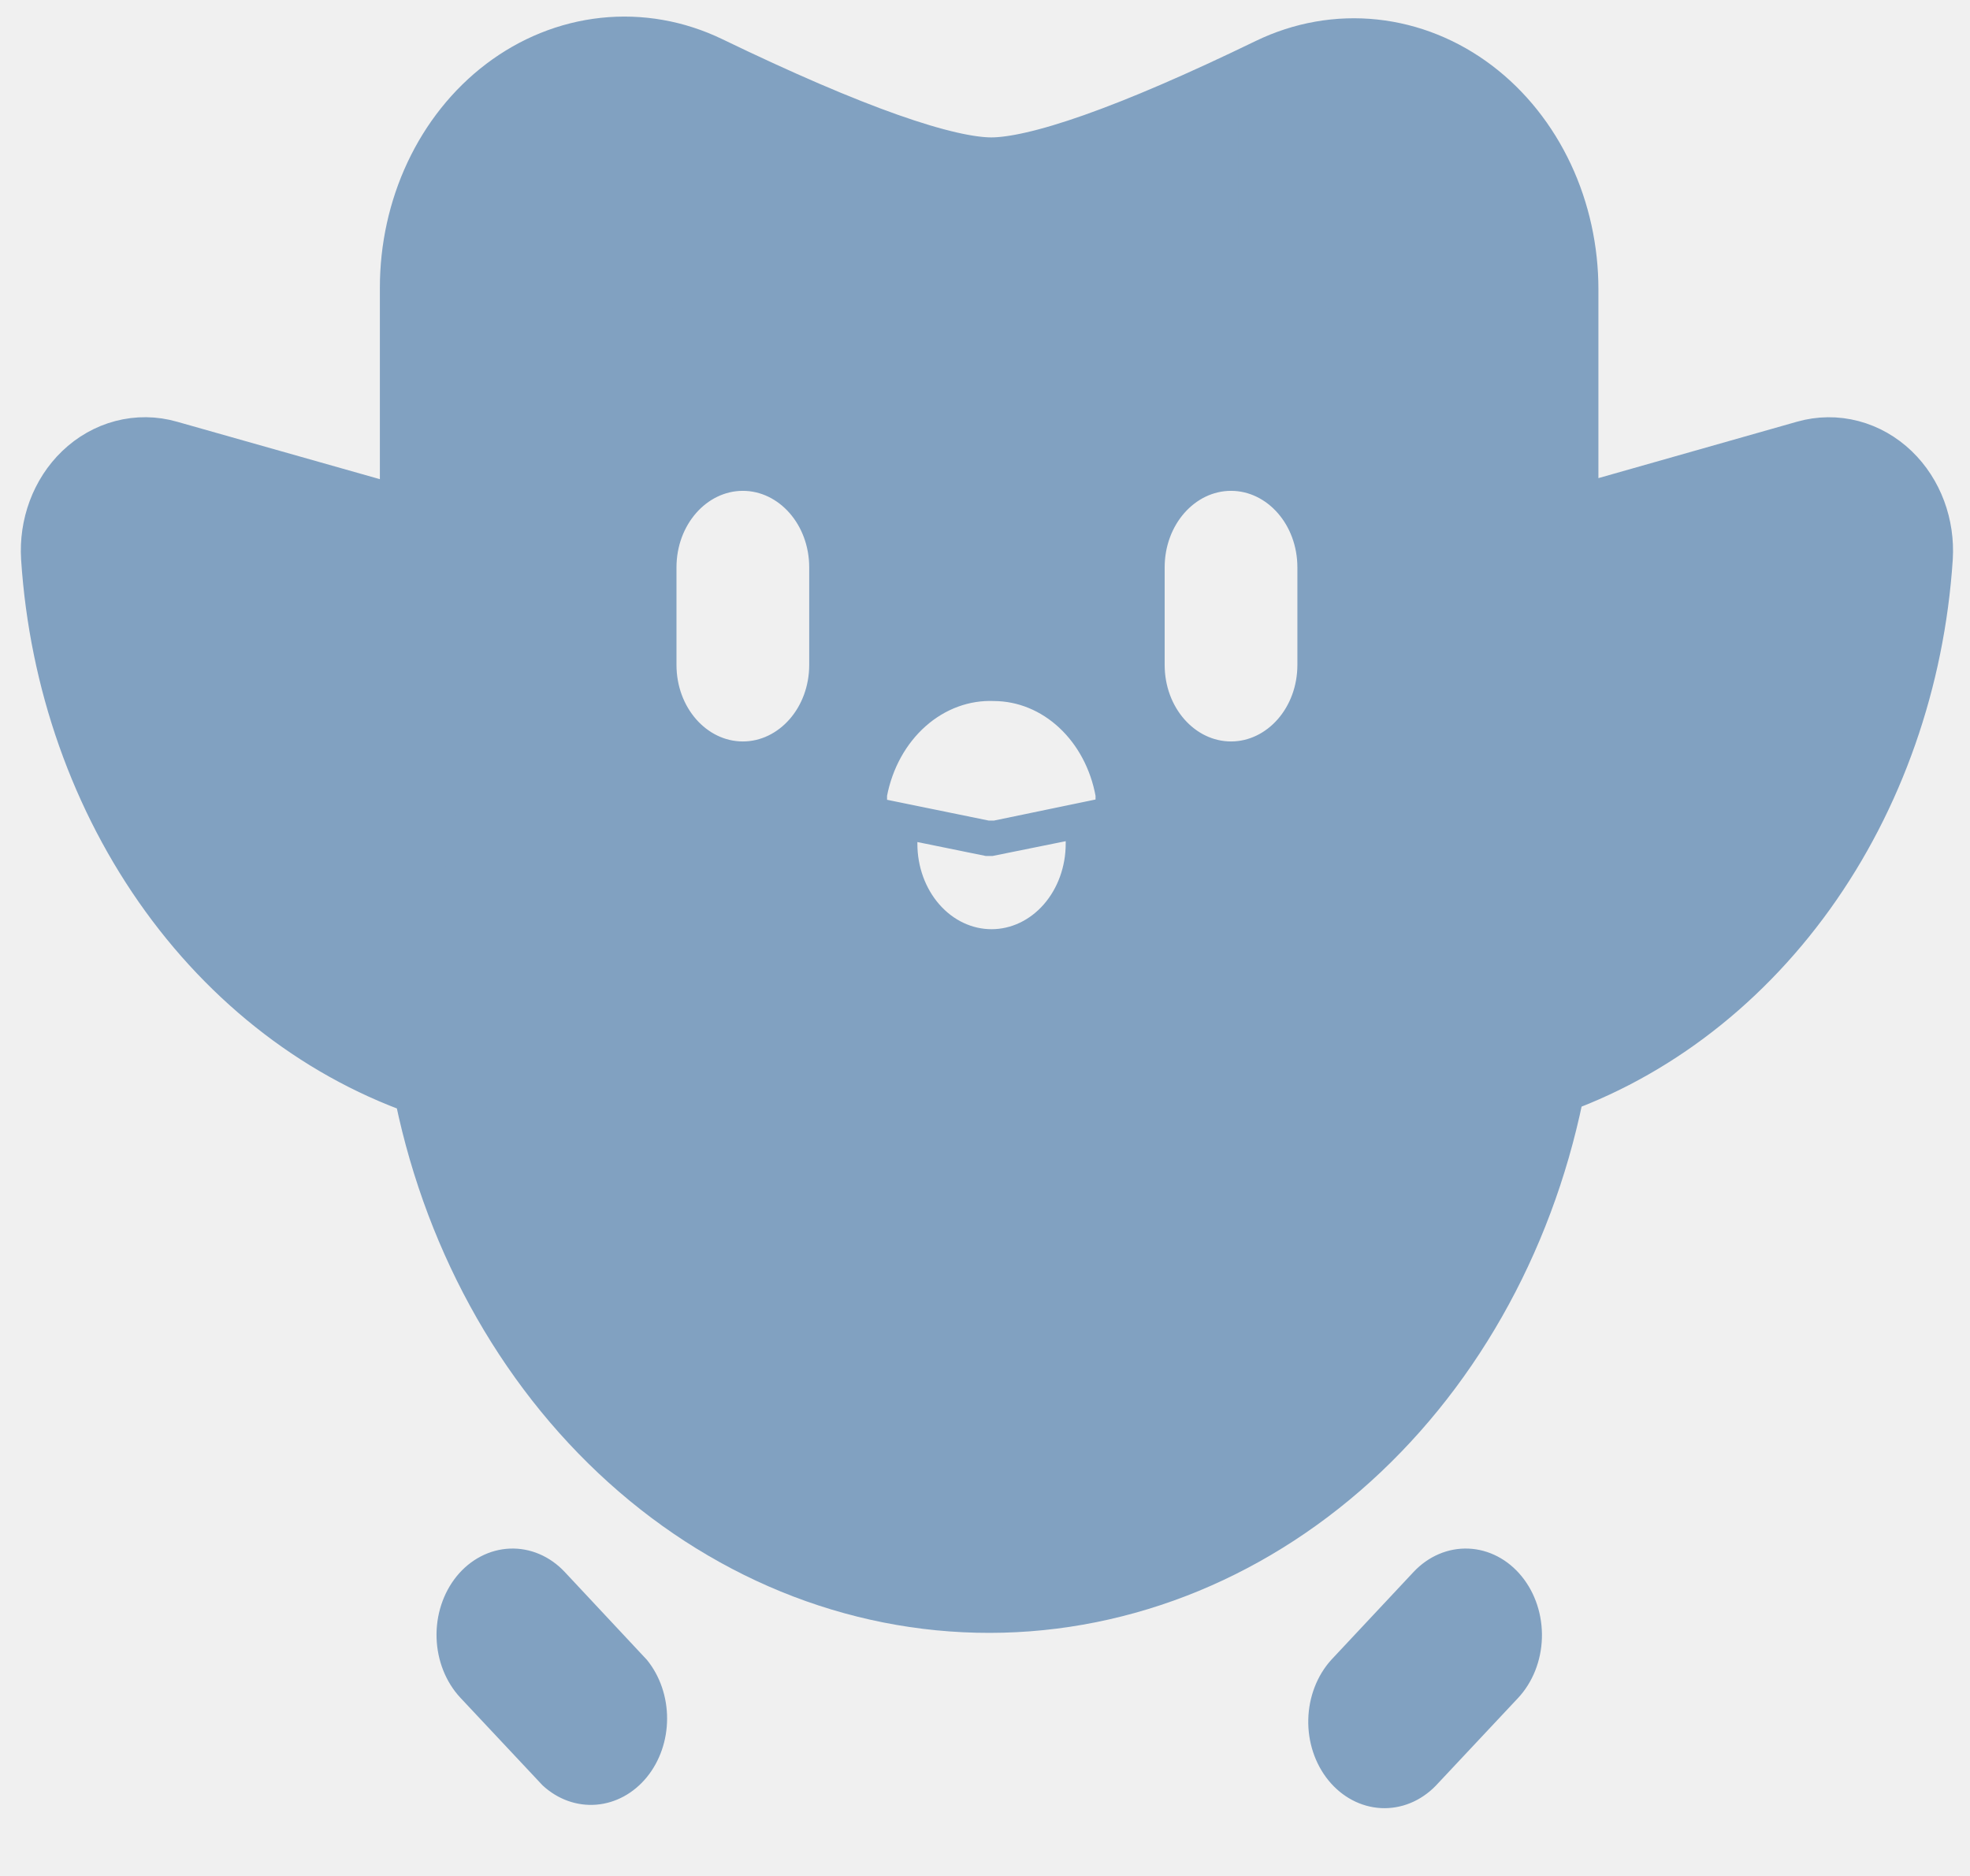
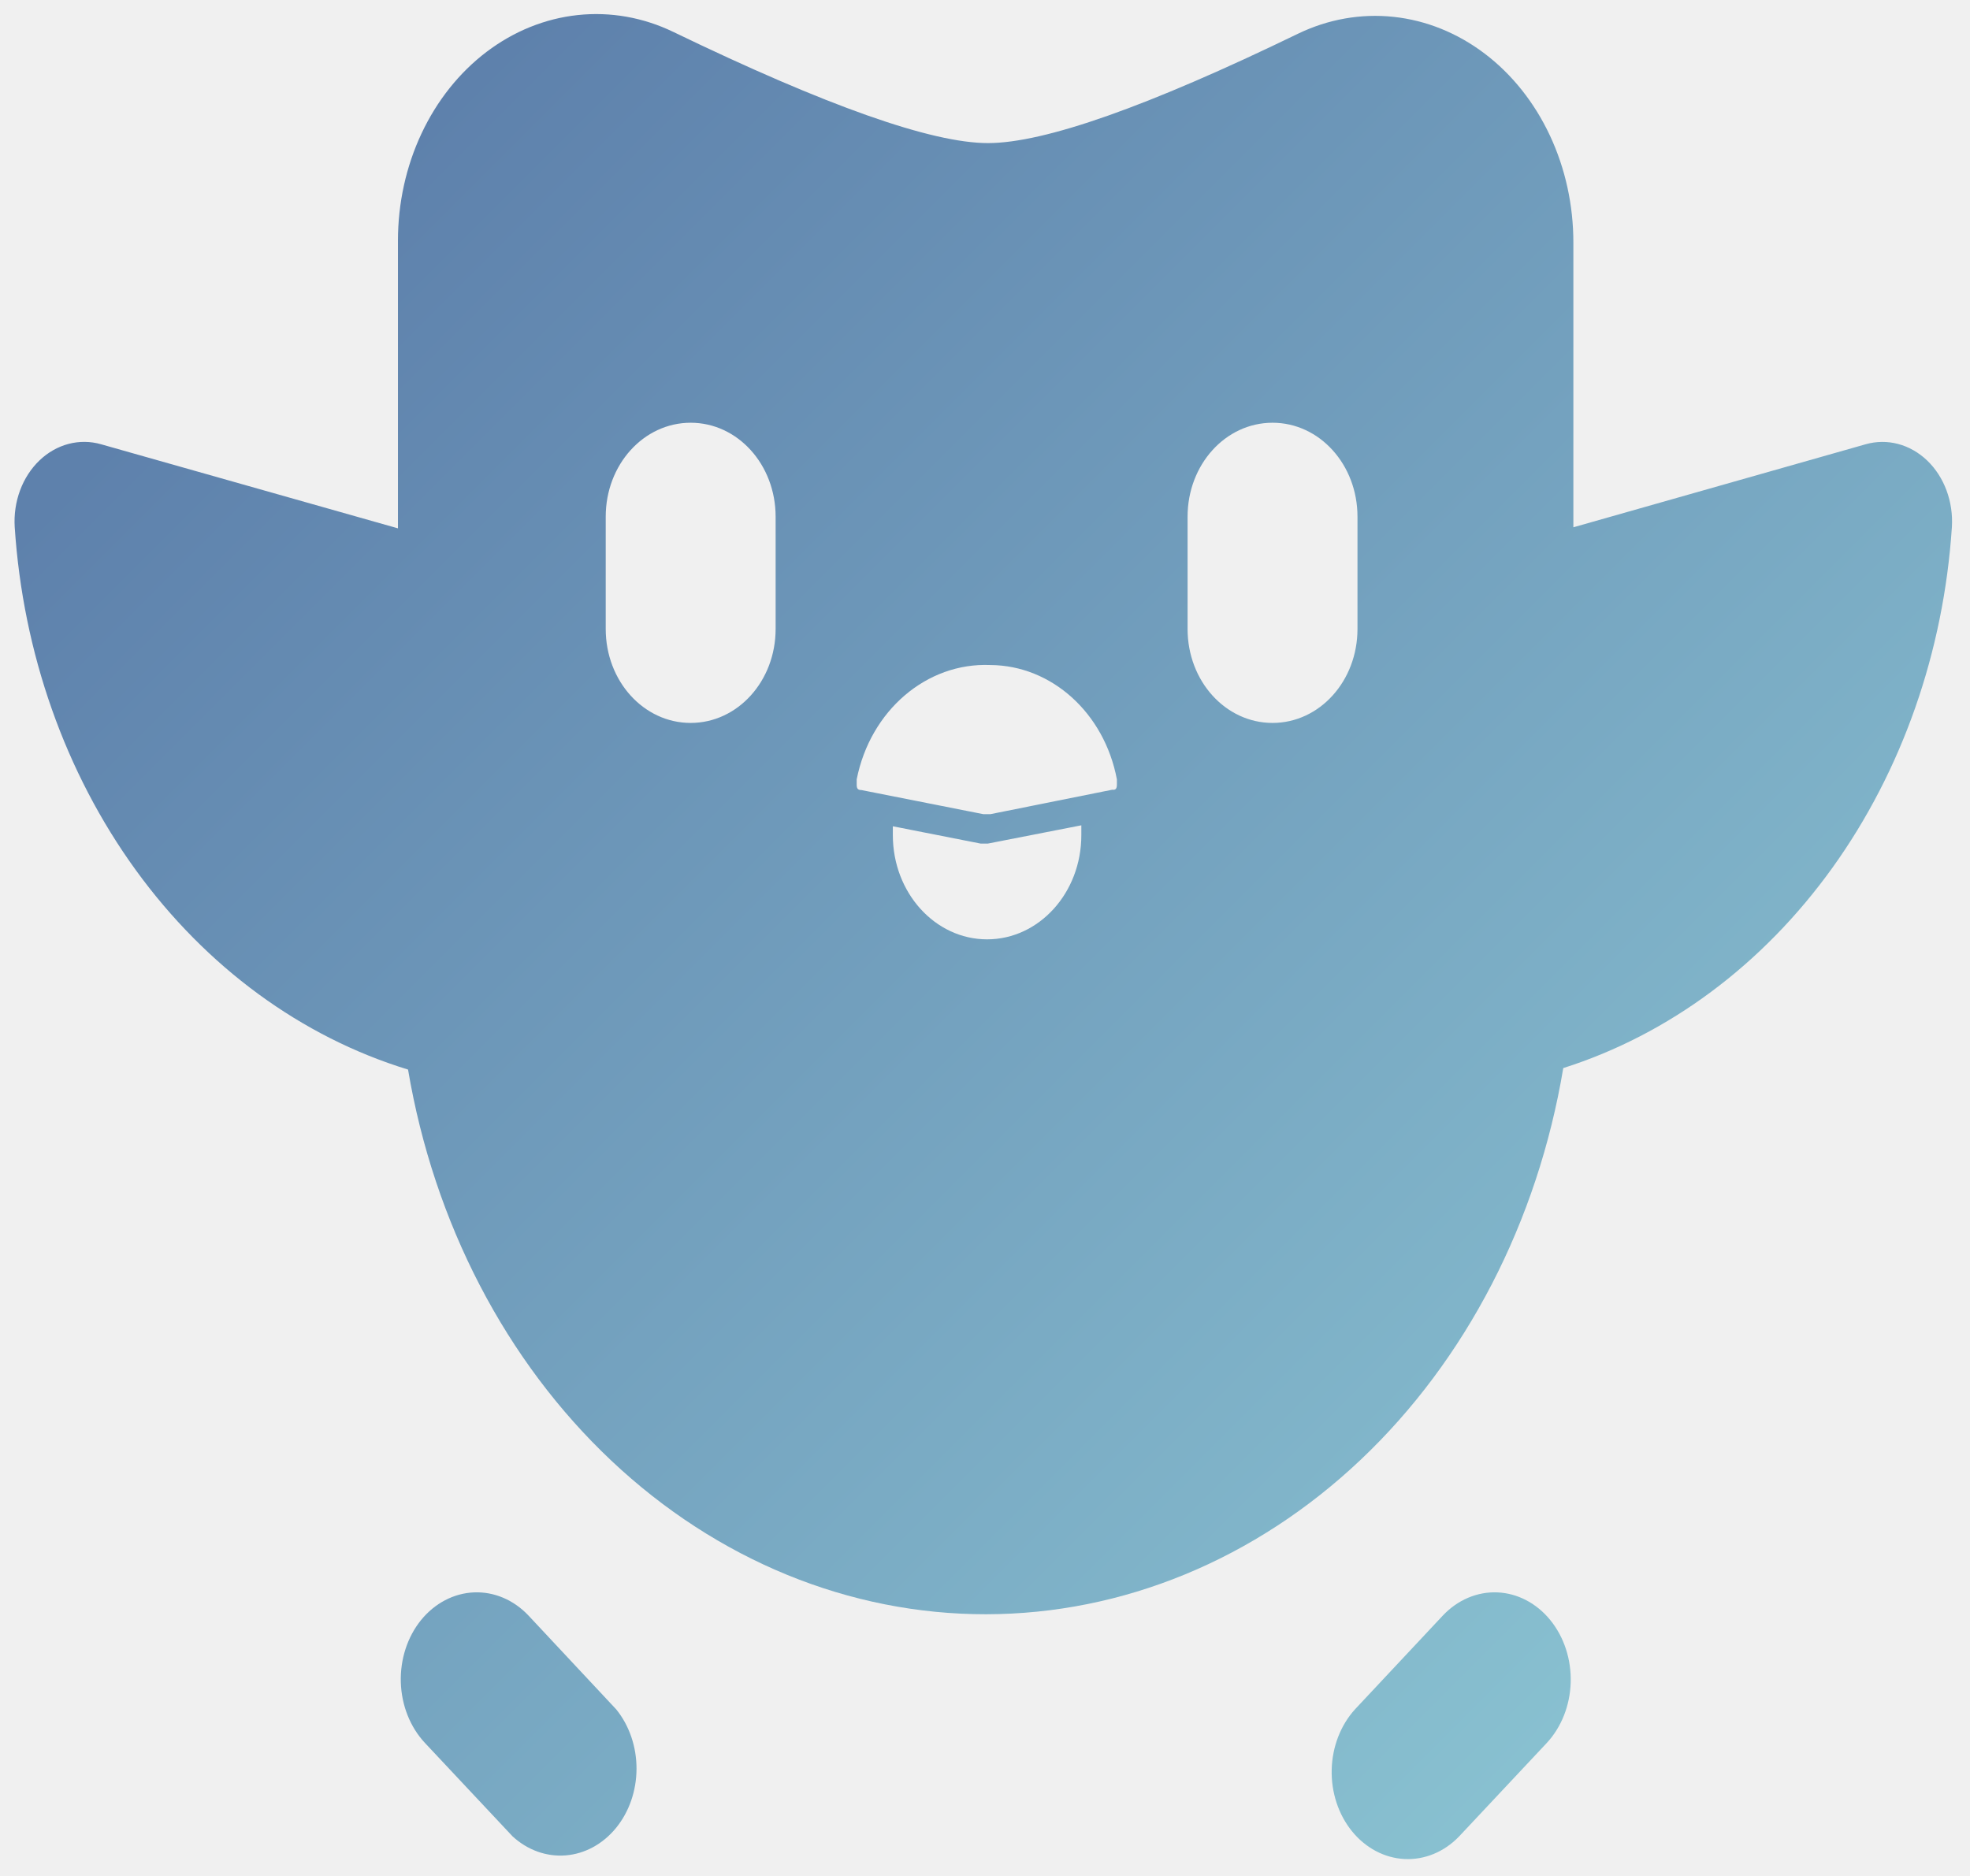
- <svg xmlns="http://www.w3.org/2000/svg" width="840" height="800" viewBox="0 0 840 800" fill="none">
-   <g clip-path="url(#clip0_1_2)">
-     <path fill-rule="evenodd" clip-rule="evenodd" d="M196.31 673.554C199.024 670.213 202.289 667.516 205.916 665.617C209.543 663.719 213.462 662.655 217.449 662.489C221.436 662.322 225.412 663.055 229.151 664.646C232.89 666.236 236.318 668.653 239.239 671.759L274.263 709.219C279.482 715.664 282.374 724.129 282.356 732.912C282.339 741.695 279.414 750.144 274.17 756.563C268.925 762.982 261.75 766.894 254.085 767.514C246.42 768.133 238.835 765.414 232.852 759.903L197.828 722.563C191.972 716.273 188.527 707.595 188.243 698.416C187.958 689.237 190.858 680.301 196.31 673.554ZM647.226 673.554C644.511 670.213 641.247 667.516 637.62 665.617C633.993 663.719 630.074 662.655 626.087 662.489C622.1 662.322 618.124 663.055 614.385 664.646C610.646 666.236 607.218 668.653 604.297 671.759L569.272 709.159C563.517 715.478 560.164 724.13 559.938 733.248C559.712 742.367 562.63 751.221 568.064 757.903C573.497 764.584 581.01 768.557 588.983 768.965C596.956 769.373 604.75 766.183 610.684 760.082L645.708 722.742C651.611 716.447 655.086 707.73 655.371 698.507C655.656 689.285 652.726 680.31 647.226 673.554Z" fill="#81A1C1" stroke="#81A1C1" stroke-width="4.186" />
-     <path fill-rule="evenodd" clip-rule="evenodd" d="M773.135 203.992L656.44 237.143V123.447C656.449 108.511 653.223 93.805 647.049 80.641C640.876 67.478 631.948 56.265 621.061 48.005C610.174 39.745 597.667 34.694 584.657 33.302C571.647 31.911 558.537 34.222 546.499 40.031C486.467 69.153 445.196 83.714 422.684 83.714C400.172 83.714 358.29 68.913 297.037 39.312C285.002 33.506 271.898 31.194 258.892 32.583C245.886 33.971 233.382 39.017 222.497 47.27C211.611 55.524 202.682 66.728 196.505 79.884C190.328 93.04 187.095 107.739 187.095 122.669V237.562L68.568 203.992C64.31 202.77 59.859 202.718 55.579 203.841C51.3 204.964 47.315 207.229 43.949 210.452C40.583 213.674 37.933 217.762 36.215 222.38C34.498 226.999 33.762 232.017 34.068 237.023C37.355 287.297 54.237 335.159 82.377 373.981C110.517 412.802 148.521 440.662 191.127 453.703C201.485 514.98 230.199 570.217 272.332 609.915C314.464 649.613 367.382 671.29 421.984 671.219C476.586 671.149 529.461 649.334 571.514 609.527C613.568 569.72 642.172 514.409 652.409 453.105C694.582 439.712 732.113 411.775 759.884 373.104C787.654 334.434 804.312 286.913 807.583 237.023C807.887 232.023 807.151 227.012 805.436 222.4C803.722 217.787 801.077 213.703 797.717 210.482C794.358 207.261 790.38 204.994 786.107 203.866C781.835 202.738 777.39 202.781 773.135 203.992Z" stroke="#81A1C1" stroke-width="50.237" stroke-miterlimit="10" />
-     <rect x="203" y="73" width="442" height="114" fill="#81A1C1" />
-     <rect x="223" y="45" width="98" height="70" fill="#81A1C1" />
-     <rect x="188" y="175" width="98" height="70" fill="#81A1C1" />
-     <rect x="557" y="164" width="98" height="70" fill="#81A1C1" />
-     <rect x="528" y="45" width="94" height="70" fill="#81A1C1" />
-     <ellipse cx="173.596" cy="336.548" rx="180.475" ry="79.576" transform="rotate(31.1953 173.596 336.548)" fill="#81A1C1" />
-     <ellipse cx="645.459" cy="345.605" rx="198.5" ry="88.5" transform="rotate(138.632 645.459 345.605)" fill="#81A1C1" />
-     <path fill-rule="evenodd" clip-rule="evenodd" d="M655 361.5C655 520.834 551.354 650 423.5 650C295.646 650 192 520.834 192 361.5C192 202.166 295.646 73 423.5 73C551.354 73 655 202.166 655 361.5ZM347.139 241.99C347.139 222.789 333.532 207.223 316.748 207.223C299.963 207.223 286.357 222.789 286.357 241.99V283.519C286.357 302.72 299.963 318.285 316.748 318.285C333.532 318.285 347.139 302.72 347.139 283.519V241.99ZM524.903 207.223C541.688 207.223 555.294 222.789 555.294 241.99V283.519C555.294 302.72 541.688 318.285 524.903 318.285C508.119 318.285 494.512 302.72 494.512 283.519V241.99C494.512 222.789 508.119 207.223 524.903 207.223ZM376.142 339.169C378.504 326.83 384.585 315.833 393.323 308.099C402.06 300.366 412.897 296.388 423.94 296.863C434.586 296.923 444.891 301.156 453.133 308.857C461.375 316.557 467.056 327.257 469.226 339.169V341.025C469.226 342.58 468.807 343.179 467.551 342.999L423.993 352.035H421.428L377.817 343.119C376.613 343.119 376.142 342.64 376.142 341.144V339.169ZM420.485 362.926H423.051L456.504 356.164V359.814C456.504 370.035 452.952 379.837 446.629 387.064C440.306 394.291 431.731 398.351 422.789 398.351C413.847 398.351 405.271 394.291 398.948 387.064C392.626 379.837 389.073 370.035 389.073 359.814V356.523L420.485 362.926Z" fill="#81A1C1" />
-     <path d="M393.323 308.099L391.935 306.532L391.935 306.532L393.323 308.099ZM376.142 339.169L374.086 338.776L374.049 338.971V339.169H376.142ZM423.94 296.863L423.851 298.954L423.89 298.956L423.929 298.956L423.94 296.863ZM453.133 308.857L454.562 307.327L454.562 307.327L453.133 308.857ZM469.226 339.169H471.319V338.98L471.285 338.794L469.226 339.169ZM467.551 342.999L467.847 340.927L467.484 340.875L467.125 340.95L467.551 342.999ZM423.993 352.035V354.128H424.208L424.418 354.085L423.993 352.035ZM421.428 352.035L421.008 354.086L421.216 354.128H421.428V352.035ZM377.817 343.119L378.237 341.068L378.029 341.026H377.817V343.119ZM423.051 362.926V365.019H423.26L423.465 364.978L423.051 362.926ZM420.485 362.926L420.067 364.977L420.274 365.019H420.485V362.926ZM456.504 356.164H458.597V353.605L456.089 354.112L456.504 356.164ZM446.629 387.064L448.204 388.442L448.204 388.442L446.629 387.064ZM398.948 387.064L397.373 388.442L397.373 388.442L398.948 387.064ZM389.073 356.523L389.491 354.472L386.98 353.96V356.523H389.073ZM423.5 652.093C552.917 652.093 657.093 521.537 657.093 361.5H652.907C652.907 520.132 549.791 647.907 423.5 647.907V652.093ZM189.907 361.5C189.907 521.537 294.083 652.093 423.5 652.093V647.907C297.209 647.907 194.093 520.132 194.093 361.5H189.907ZM423.5 70.907C294.083 70.907 189.907 201.463 189.907 361.5H194.093C194.093 202.868 297.209 75.093 423.5 75.093V70.907ZM657.093 361.5C657.093 201.463 552.917 70.907 423.5 70.907V75.093C549.791 75.093 652.907 202.868 652.907 361.5H657.093ZM316.748 209.316C332.12 209.316 345.045 223.671 345.045 241.99H349.232C349.232 221.906 334.944 205.13 316.748 205.13V209.316ZM288.45 241.99C288.45 223.671 301.375 209.316 316.748 209.316V205.13C298.552 205.13 284.263 221.906 284.263 241.99H288.45ZM288.45 283.519V241.99H284.263V283.519H288.45ZM316.748 316.192C301.375 316.192 288.45 301.837 288.45 283.519H284.263C284.263 303.602 298.551 320.379 316.748 320.379V316.192ZM345.045 283.519C345.045 301.837 332.12 316.192 316.748 316.192V320.379C334.944 320.379 349.232 303.602 349.232 283.519H345.045ZM345.045 241.99V283.519H349.232V241.99H345.045ZM557.387 241.99C557.387 221.906 543.099 205.13 524.903 205.13V209.316C540.276 209.316 553.201 223.671 553.201 241.99H557.387ZM557.387 283.519V241.99H553.201V283.519H557.387ZM524.903 320.379C543.099 320.379 557.387 303.602 557.387 283.519H553.201C553.201 301.837 540.276 316.192 524.903 316.192V320.379ZM492.419 283.519C492.419 303.602 506.707 320.379 524.903 320.379V316.192C509.53 316.192 496.606 301.837 496.606 283.519H492.419ZM492.419 241.99V283.519H496.606V241.99H492.419ZM524.903 205.13C506.707 205.13 492.419 221.906 492.419 241.99H496.606C496.606 223.671 509.53 209.316 524.903 209.316V205.13ZM391.935 306.532C382.824 314.596 376.528 326.02 374.086 338.776L378.198 339.563C380.48 327.641 386.346 317.069 394.71 309.667L391.935 306.532ZM424.03 294.772C412.413 294.273 401.054 298.461 391.935 306.532L394.71 309.667C403.066 302.27 413.382 298.504 423.851 298.954L424.03 294.772ZM454.562 307.327C445.96 299.291 435.157 294.833 423.952 294.77L423.929 298.956C434.014 299.013 443.821 303.022 451.704 310.386L454.562 307.327ZM471.285 338.794C469.041 326.474 463.158 315.358 454.562 307.327L451.704 310.386C459.593 317.756 465.071 328.04 467.166 339.545L471.285 338.794ZM471.319 341.025V339.169H467.133V341.025H471.319ZM467.254 345.071C468.179 345.204 469.536 345.147 470.483 343.984C471.245 343.048 471.319 341.836 471.319 341.025H467.133C467.133 341.334 467.11 341.5 467.095 341.572C467.079 341.644 467.092 341.518 467.236 341.341C467.311 341.249 467.408 341.16 467.524 341.088C467.638 341.017 467.744 340.978 467.824 340.957C467.967 340.921 468.004 340.95 467.847 340.927L467.254 345.071ZM424.418 354.085L467.976 345.049L467.125 340.95L423.568 349.985L424.418 354.085ZM421.428 354.128H423.993V349.942H421.428V354.128ZM377.398 345.17L421.008 354.086L421.847 349.984L378.237 341.068L377.398 345.17ZM374.049 341.144C374.049 341.995 374.157 343.161 374.953 344.071C375.823 345.066 377.014 345.212 377.817 345.212V341.026C377.639 341.026 377.619 341.006 377.685 341.027C377.725 341.04 377.792 341.066 377.873 341.117C377.955 341.168 378.035 341.235 378.104 341.314C378.244 341.475 378.272 341.604 378.267 341.582C378.259 341.55 378.235 341.423 378.235 341.144H374.049ZM374.049 339.169V341.144H378.235V339.169H374.049ZM423.051 360.833H420.485V365.019H423.051V360.833ZM456.089 354.112L422.636 360.874L423.465 364.978L456.919 358.216L456.089 354.112ZM458.597 359.814V356.164H454.411V359.814H458.597ZM448.204 388.442C454.884 380.808 458.597 370.506 458.597 359.814H454.411C454.411 369.563 451.02 378.866 445.054 385.686L448.204 388.442ZM422.789 400.444C432.383 400.444 441.517 396.086 448.204 388.442L445.054 385.686C439.095 392.496 431.078 396.258 422.789 396.258V400.444ZM397.373 388.442C404.06 396.086 413.195 400.444 422.789 400.444V396.258C414.499 396.258 406.482 392.496 400.524 385.686L397.373 388.442ZM386.98 359.814C386.98 370.506 390.694 380.808 397.373 388.442L400.524 385.686C394.557 378.866 391.167 369.563 391.167 359.814H386.98ZM386.98 356.523V359.814H391.167V356.523H386.98ZM420.903 360.875L389.491 354.472L388.655 358.574L420.067 364.977L420.903 360.875Z" fill="#81A1C1" />
+ <svg xmlns="http://www.w3.org/2000/svg" xmlns:xlink="http://www.w3.org/1999/xlink" width="840" height="800" viewBox="0 0 840 800" fill="none" version="1.1" id="svg8" xml:space="preserve">
+   <defs id="defs8">
+     <linearGradient id="linearGradient11">
+       <stop style="stop-color:#5e81ac;stop-opacity:1;" offset="0" id="stop11" />
+       <stop style="stop-color:#88c0d0;stop-opacity:1;" offset="1" id="stop12" />
+     </linearGradient>
+     <clipPath id="clip0_1_2">
+       <rect width="840" height="800" fill="white" id="rect8" />
+     </clipPath>
+     <clipPath id="clip0_1_2-2">
+       <rect width="840" height="800" fill="white" id="rect8-4" />
+     </clipPath>
+     <clipPath clipPathUnits="userSpaceOnUse" id="clipPath105">
+       <g clip-path="url(#clip0_1_2-2)" id="g105" style="fill:none" transform="translate(0.8453457,1.551988)">
+         <path fill-rule="evenodd" clip-rule="evenodd" d="m 655,374.421 c 0,159.334 -103.646,288.5 -231.5,288.5 -127.854,0 -231.5,-129.166 -231.5,-288.5 0,-159.334 103.646,-288.5 231.5,-288.5 127.854,0 231.5,129.166 231.5,288.5 z m -307.861,-119.51 c 0,-19.201 -13.607,-34.767 -30.391,-34.767 -16.785,0 -30.391,15.566 -30.391,34.767 v 41.529 c 0,19.201 13.606,34.766 30.391,34.766 16.784,0 30.391,-15.565 30.391,-34.766 z m 177.764,-34.767 c 16.785,0 30.391,15.566 30.391,34.767 v 41.529 c 0,19.201 -13.606,34.766 -30.391,34.766 -16.784,0 -30.391,-15.565 -30.391,-34.766 v -41.529 c 0,-19.201 13.607,-34.767 30.391,-34.767 z m -148.761,131.946 c 2.362,-12.339 8.443,-23.336 17.181,-31.07 8.737,-7.733 19.574,-11.711 30.617,-11.236 10.646,0.06 20.951,4.293 29.193,11.994 8.242,7.7 13.923,18.4 16.093,30.312 v 1.856 c 0,1.555 -0.419,2.154 -1.675,1.974 l -43.558,9.036 h -2.565 l -43.611,-8.916 c -1.204,0 -1.675,-0.479 -1.675,-1.975 z m 44.343,23.757 h 2.566 l 33.453,-6.762 v 3.65 c 0,10.221 -3.552,20.023 -9.875,27.25 -6.323,7.227 -14.898,11.287 -23.84,11.287 -8.942,0 -17.518,-4.06 -23.841,-11.287 -6.322,-7.227 -9.875,-17.029 -9.875,-27.25 v -3.291 z" fill="#81a1c1" id="path105" />
+       </g>
+     </clipPath>
+     <filter id="mask-powermask-path-effect111_inverse" style="color-interpolation-filters:sRGB" height="100" width="100" x="-50" y="-50">
+       <feColorMatrix id="mask-powermask-path-effect111_primitive1" values="1" type="saturate" result="fbSourceGraphic" />
+       <feColorMatrix id="mask-powermask-path-effect111_primitive2" values="-1 0 0 0 1 0 -1 0 0 1 0 0 -1 0 1 0 0 0 1 0 " in="fbSourceGraphic" />
+     </filter>
+     <filter id="mask-powermask-path-effect119_inverse" style="color-interpolation-filters:sRGB" height="100" width="100" x="-50" y="-50">
+       <feColorMatrix id="mask-powermask-path-effect119_primitive1" values="1" type="saturate" result="fbSourceGraphic" />
+       <feColorMatrix id="mask-powermask-path-effect119_primitive2" values="-1 0 0 0 1 0 -1 0 0 1 0 0 -1 0 1 0 0 0 1 0 " in="fbSourceGraphic" />
+     </filter>
+     <filter id="mask-powermask-path-effect120_inverse" style="color-interpolation-filters:sRGB" height="100" width="100" x="-50" y="-50">
+       <feColorMatrix id="mask-powermask-path-effect120_primitive1" values="1" type="saturate" result="fbSourceGraphic" />
+       <feColorMatrix id="mask-powermask-path-effect120_primitive2" values="-1 0 0 0 1 0 -1 0 0 1 0 0 -1 0 1 0 0 0 1 0 " in="fbSourceGraphic" />
+     </filter>
+     <clipPath id="clip0_1_2-8">
+       <rect width="840" height="800" fill="white" id="rect8-8" />
+     </clipPath>
+     <filter id="mask-powermask-path-effect5_inverse" style="color-interpolation-filters:sRGB" height="100" width="100" x="-50" y="-50">
+       <feColorMatrix id="mask-powermask-path-effect5_primitive1" values="1" type="saturate" result="fbSourceGraphic" />
+       <feColorMatrix id="mask-powermask-path-effect5_primitive2" values="-1 0 0 0 1 0 -1 0 0 1 0 0 -1 0 1 0 0 0 1 0 " in="fbSourceGraphic" />
+     </filter>
+     <filter id="mask-powermask-path-effect9_inverse" style="color-interpolation-filters:sRGB" height="100" width="100" x="-50" y="-50">
+       <feColorMatrix id="mask-powermask-path-effect9_primitive1" values="1" type="saturate" result="fbSourceGraphic" />
+       <feColorMatrix id="mask-powermask-path-effect9_primitive2" values="-1 0 0 0 1 0 -1 0 0 1 0 0 -1 0 1 0 0 0 1 0 " in="fbSourceGraphic" />
+     </filter>
+     <style id="style1">.cls-1{fill-rule:evenodd}</style>
+     <clipPath clipPathUnits="userSpaceOnUse" id="clipPath10">
+       <path id="path10" style="display:none;fill:#5e996d;fill-opacity:1;stroke-width:4.167" d="m 303.98,195.393 c -18.792,0 -33.922,16.738 -33.922,37.527 v 44.824 c 0,20.79 15.129,37.527 33.922,37.527 18.792,0 33.92,-16.738 33.92,-37.527 v -44.824 c 0,-20.79 -15.127,-37.527 -33.92,-37.527 z m 232.335,0 c -18.792,0 -33.922,16.738 -33.922,37.527 v 44.824 c 0,20.79 15.129,37.527 33.922,37.527 18.792,0 33.922,-16.738 33.922,-37.527 v -44.824 c 0,-20.79 -15.129,-37.527 -33.922,-37.527 z m -112.692,96.756 a 52.591,58.131 0 0 0 -53.351,45.666 v 2.131 c 0,1.615 0.527,2.131 1.871,2.131 l 48.675,9.625 h 2.864 l 48.619,-9.754 c 1.403,0.194 1.869,-0.452 1.869,-2.131 v -2.002 a 51.89,57.356 0 0 0 -50.546,-45.666 z m 36.348,64.008 -37.341,7.299 h -2.864 l -35.06,-6.91 v 3.553 a 37.632,41.596 0 0 0 75.265,0 z" />
+       <path id="lpe_path-effect10" style="fill:#5e996d;fill-opacity:1;stroke-width:4.167" class="powerclip" d="M 29,27.19 H 812.65 V 774 H 29 Z M 303.98,195.393 c -18.792,0 -33.922,16.738 -33.922,37.527 v 44.824 c 0,20.79 15.129,37.527 33.922,37.527 18.792,0 33.92,-16.738 33.92,-37.527 v -44.824 c 0,-20.79 -15.127,-37.527 -33.92,-37.527 z m 232.335,0 c -18.792,0 -33.922,16.738 -33.922,37.527 v 44.824 c 0,20.79 15.129,37.527 33.922,37.527 18.792,0 33.922,-16.738 33.922,-37.527 v -44.824 c 0,-20.79 -15.129,-37.527 -33.922,-37.527 z m -112.692,96.756 a 52.591,58.131 0 0 0 -53.351,45.666 v 2.131 c 0,1.615 0.527,2.131 1.871,2.131 l 48.675,9.625 h 2.864 l 48.619,-9.754 c 1.403,0.194 1.869,-0.452 1.869,-2.131 v -2.002 a 51.89,57.356 0 0 0 -50.546,-45.666 z m 36.348,64.008 -37.341,7.299 h -2.864 l -35.06,-6.91 v 3.553 a 37.632,41.596 0 0 0 75.265,0 z" />
+     </clipPath>
+     <linearGradient xlink:href="#linearGradient11" id="linearGradient12" x1="147.298" y1="127.069" x2="694.351" y2="674.122" gradientUnits="userSpaceOnUse" />
+     <linearGradient xlink:href="#linearGradient11" id="linearGradient13" gradientUnits="userSpaceOnUse" x1="147.298" y1="127.069" x2="694.351" y2="674.122" />
+     <linearGradient xlink:href="#linearGradient11" id="linearGradient14" gradientUnits="userSpaceOnUse" x1="147.298" y1="127.069" x2="694.351" y2="674.122" />
+   </defs>
+   <g id="g97-5" style="fill:url(#linearGradient12);stroke-width:0.936" transform="matrix(1.06786,0,0,1.06786,-30.10723,-28.37494)" mask="none" clip-path="url(#clipPath10)">
+     <path fill-rule="evenodd" clip-rule="evenodd" d="m 196.31,673.554 c 2.714,-3.341 5.979,-6.038 9.606,-7.937 3.627,-1.898 7.546,-2.962 11.533,-3.128 3.987,-0.167 7.963,0.566 11.702,2.157 3.739,1.59 7.167,4.007 10.088,7.113 l 35.024,37.46 c 5.219,6.445 8.111,14.91 8.093,23.693 -0.017,8.783 -2.942,17.232 -8.186,23.651 -5.245,6.419 -12.42,10.331 -20.085,10.951 -7.665,0.619 -15.25,-2.1 -21.233,-7.611 l -35.024,-37.34 c -5.856,-6.29 -9.301,-14.968 -9.585,-24.147 -0.285,-9.179 2.615,-18.115 8.067,-24.862 z m 450.916,0 c -2.715,-3.341 -5.979,-6.038 -9.606,-7.937 -3.627,-1.898 -7.546,-2.962 -11.533,-3.128 -3.987,-0.167 -7.963,0.566 -11.702,2.157 -3.739,1.59 -7.167,4.007 -10.088,7.113 l -35.025,37.4 c -5.755,6.319 -9.108,14.971 -9.334,24.089 -0.226,9.119 2.692,17.973 8.126,24.655 5.433,6.681 12.946,10.654 20.919,11.062 7.973,0.408 15.767,-2.782 21.701,-8.883 l 35.024,-37.34 c 5.903,-6.295 9.378,-15.012 9.663,-24.235 0.285,-9.222 -2.645,-18.197 -8.145,-24.953 z" stroke-width="3.92" id="path1-5" style="fill:url(#linearGradient13);fill-opacity:1" />
+     <path fill-rule="evenodd" clip-rule="evenodd" d="M 773.135,203.992 656.44,237.143 V 123.447 C 656.449,108.511 653.223,93.805 647.049,80.641 640.876,67.478 631.948,56.265 621.061,48.005 610.174,39.745 597.667,34.694 584.657,33.302 c -13.01,-1.391 -26.12,0.92 -38.158,6.729 -60.032,29.122 -101.303,43.683 -123.815,43.683 -22.512,0 -64.394,-14.8 -125.647,-44.401 -12.035,-5.806 -25.139,-8.118 -38.145,-6.73 -13.006,1.389 -25.51,6.434 -36.395,14.688 -10.886,8.253 -19.815,19.458 -25.992,32.614 -6.177,13.156 -9.41,27.855 -9.41,42.785 V 237.562 L 68.568,203.992 c -4.258,-1.222 -8.71,-1.274 -12.989,-0.151 -4.279,1.123 -8.265,3.388 -11.631,6.611 -3.366,3.222 -6.016,7.31 -7.734,11.928 -1.718,4.619 -2.454,9.637 -2.148,14.643 3.288,50.274 20.17,98.136 48.309,136.958 28.14,38.821 66.144,66.681 108.75,79.722 10.358,61.277 39.072,116.514 81.205,156.212 42.132,39.698 95.05,61.375 149.652,61.304 54.602,-0.07 107.477,-21.885 149.53,-61.692 42.054,-39.807 70.658,-95.118 80.895,-156.422 42.173,-13.393 79.704,-41.33 107.475,-80.001 27.77,-38.67 44.428,-86.191 47.699,-136.081 0.304,-5 -0.432,-10.011 -2.147,-14.623 -1.714,-4.613 -4.359,-8.697 -7.719,-11.918 -3.359,-3.221 -7.337,-5.488 -11.61,-6.616 -4.272,-1.128 -8.717,-1.085 -12.972,0.126 z" stroke-width="47.045" stroke-miterlimit="10" id="path2-1" style="fill:url(#linearGradient14);fill-opacity:1" />
  </g>
-   <defs>
-     <clipPath id="clip0_1_2">
-       <rect width="840" height="800" fill="white" />
-     </clipPath>
-   </defs>
</svg>
